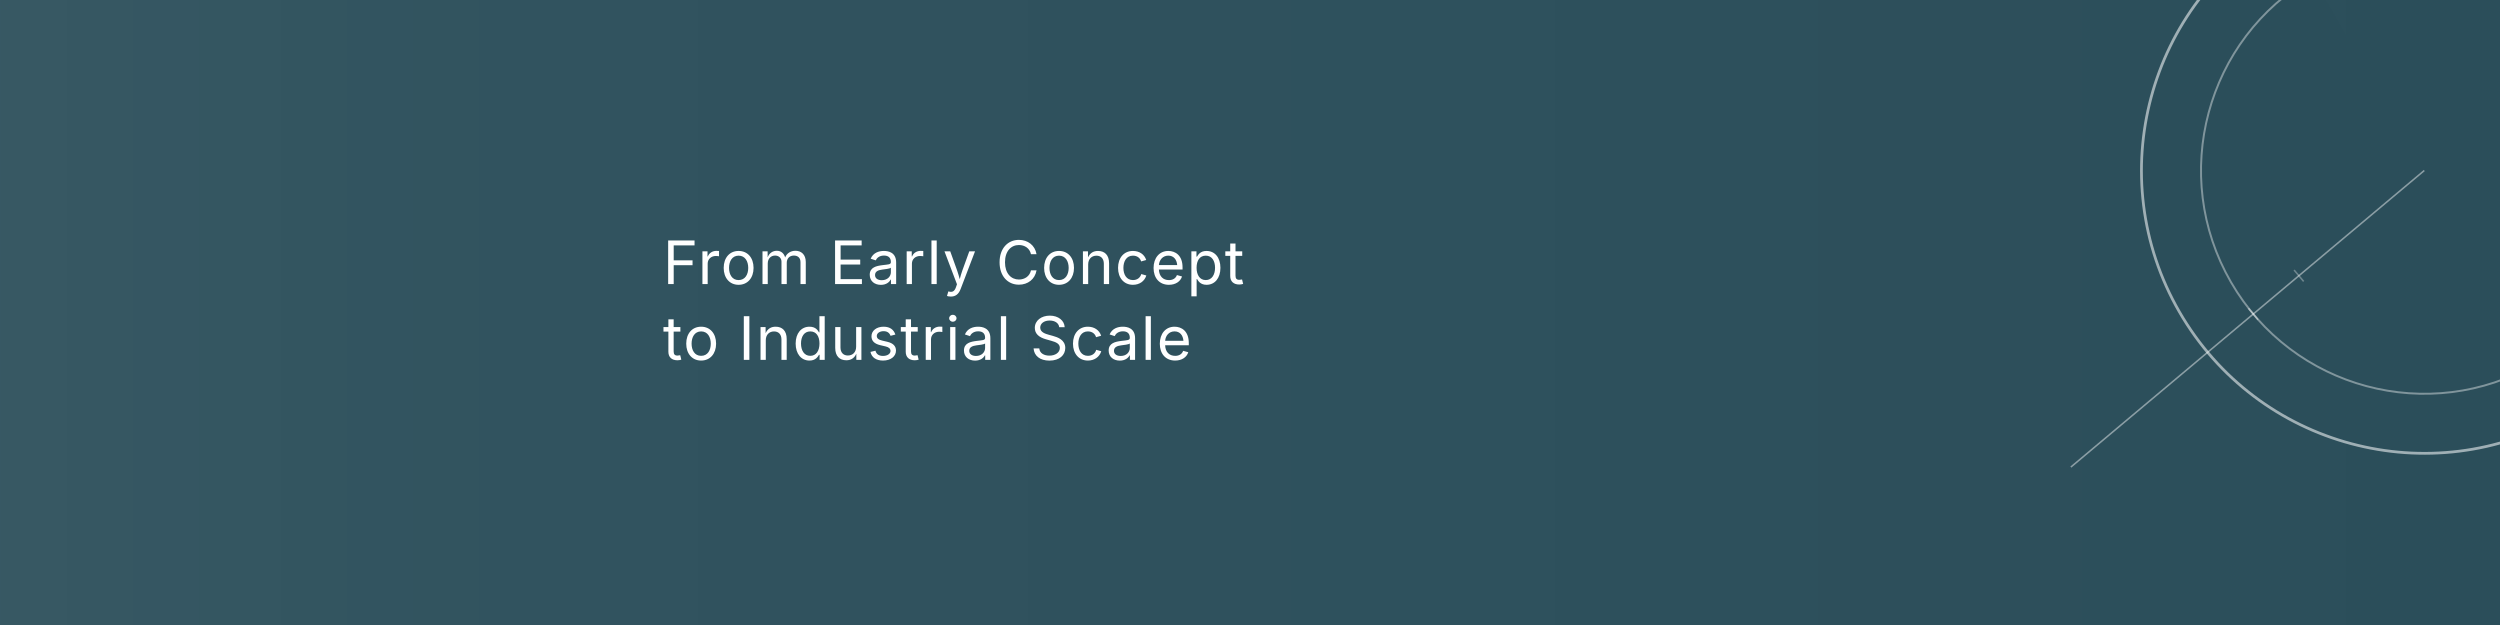
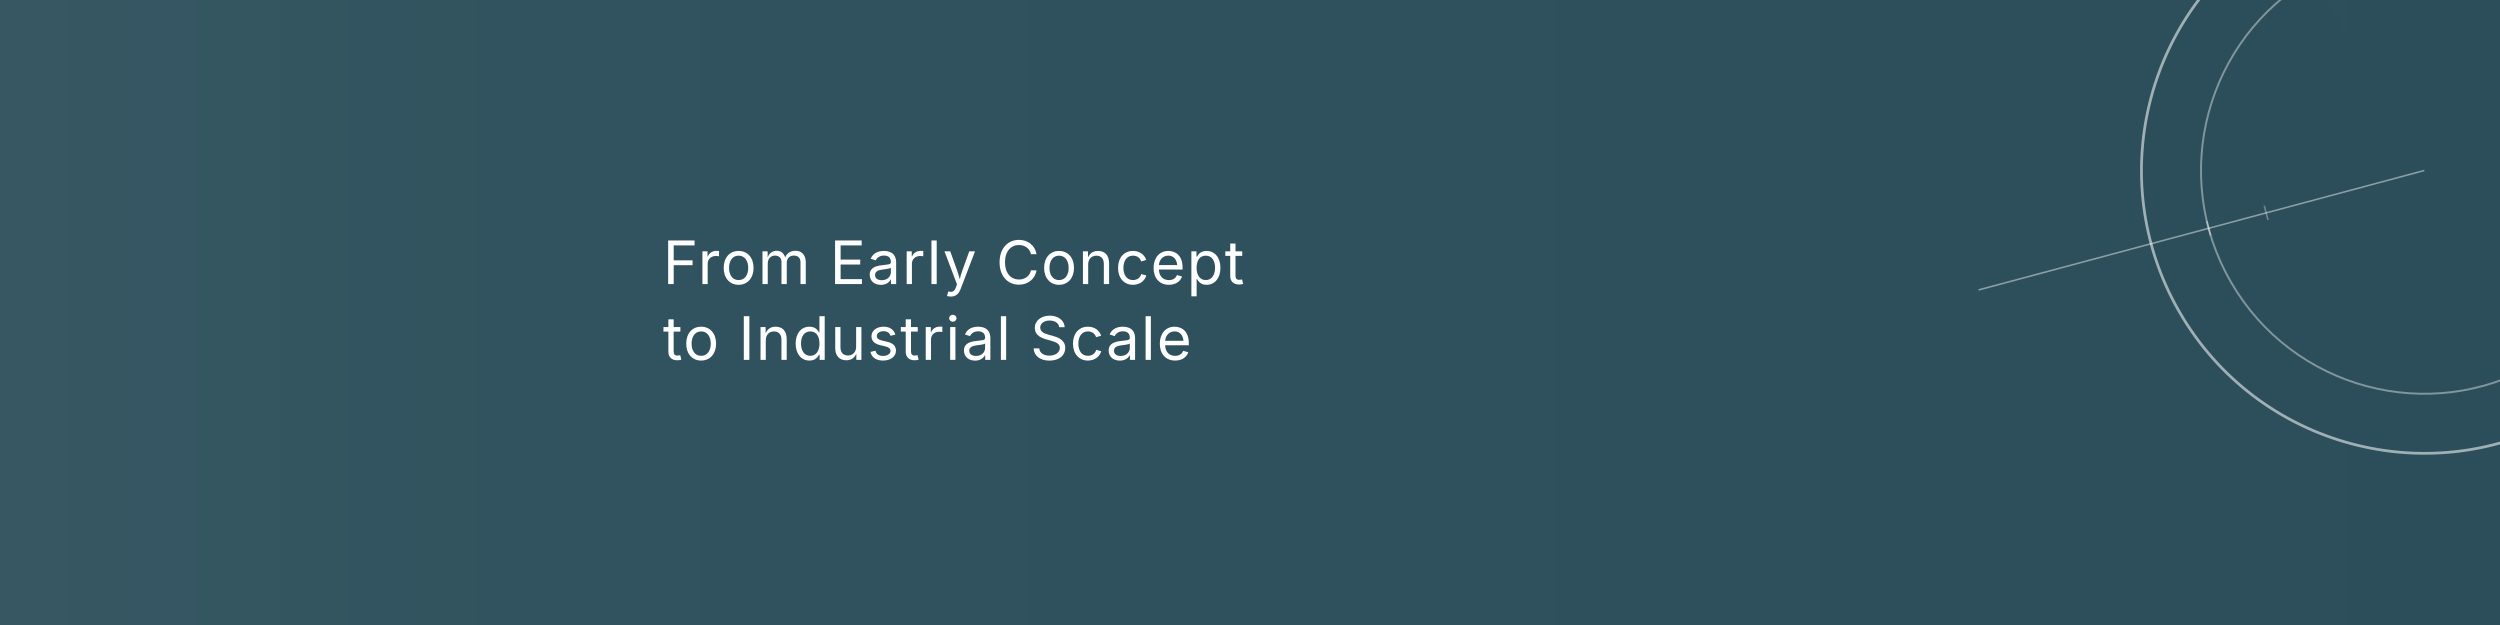
<svg xmlns="http://www.w3.org/2000/svg" width="1584" height="396" viewBox="0 0 1584 396">
  <defs>
    <linearGradient id="heroFade" x1="0" y1="0" x2="1" y2="0">
      <stop offset="0%" stop-color="white" stop-opacity="0.24" />
      <stop offset="20%" stop-color="white" stop-opacity="0.12" />
      <stop offset="100%" stop-color="white" stop-opacity="0" />
    </linearGradient>
    <clipPath id="topRight">
      <rect x="210" y="0" width="210" height="210" />
    </clipPath>
  </defs>
  <rect width="1584" height="396" fill="#2B4E5A" />
  <rect width="1584" height="396" fill="url(#heroFade)" opacity="0.24" />
  <g transform="translate(1338,-90) scale(0.943)">
    <g transform="rotate(-120 210 210)">
      <path d="M20 210 A190 190 0 0 1 400 210" fill="#2B4E5A" stroke="white" stroke-width="1.75" stroke-opacity="0.55" vector-effect="non-scaling-stroke" />
      <path d="M60 210 A150 150 0 0 1 360 210" fill="#2B4E5A" stroke="white" stroke-width="1.25" stroke-opacity="0.40" vector-effect="non-scaling-stroke" />
    </g>
-     <g transform="rotate(140 210 210)">
+     <g transform="rotate(165 210 210)">
      <line x1="210" y1="210" x2="520" y2="210" stroke="white" stroke-width="1" stroke-opacity="0.45" vector-effect="non-scaling-stroke" />
      <line x1="360" y1="205" x2="360" y2="215" stroke="white" stroke-width="1" stroke-opacity="0.40" vector-effect="non-scaling-stroke" />
      <line x1="320" y1="205" x2="320" y2="215" stroke="white" stroke-width="1" stroke-opacity="0.32" vector-effect="non-scaling-stroke" />
    </g>
  </g>
  <g font-family="Public Sans, system-ui, -apple-system, BlinkMacSystemFont, sans-serif" font-weight="400" font-size="38" fill="#FFFFFF" letter-spacing="0.8">
    <text x="420" y="180">
      From Early Concept
      <tspan x="420" dy="48">to Industrial Scale</tspan>
    </text>
  </g>
</svg>
